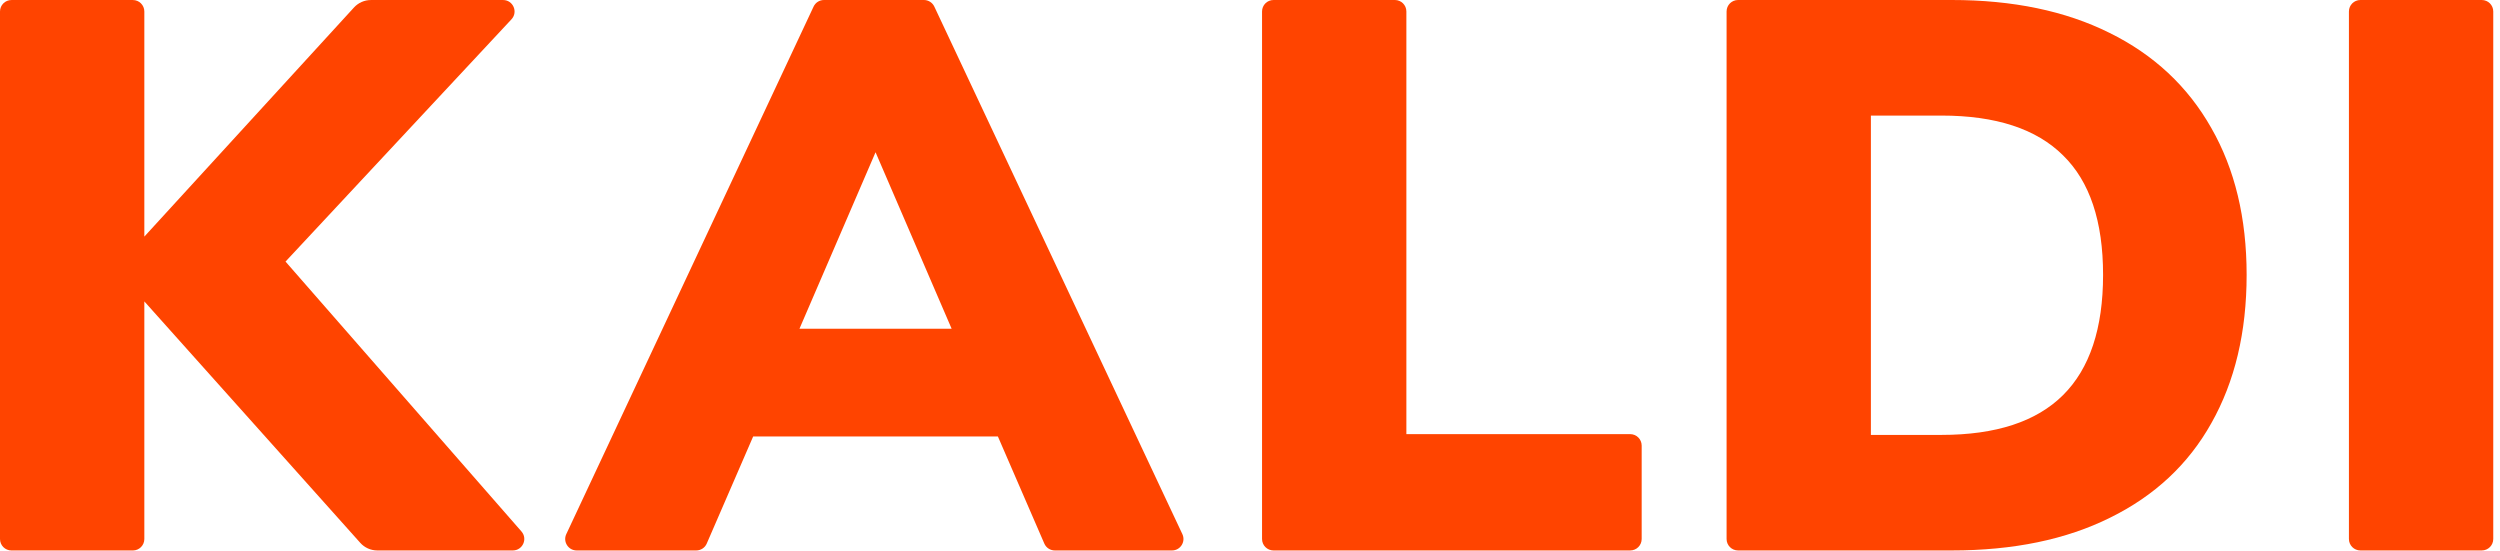
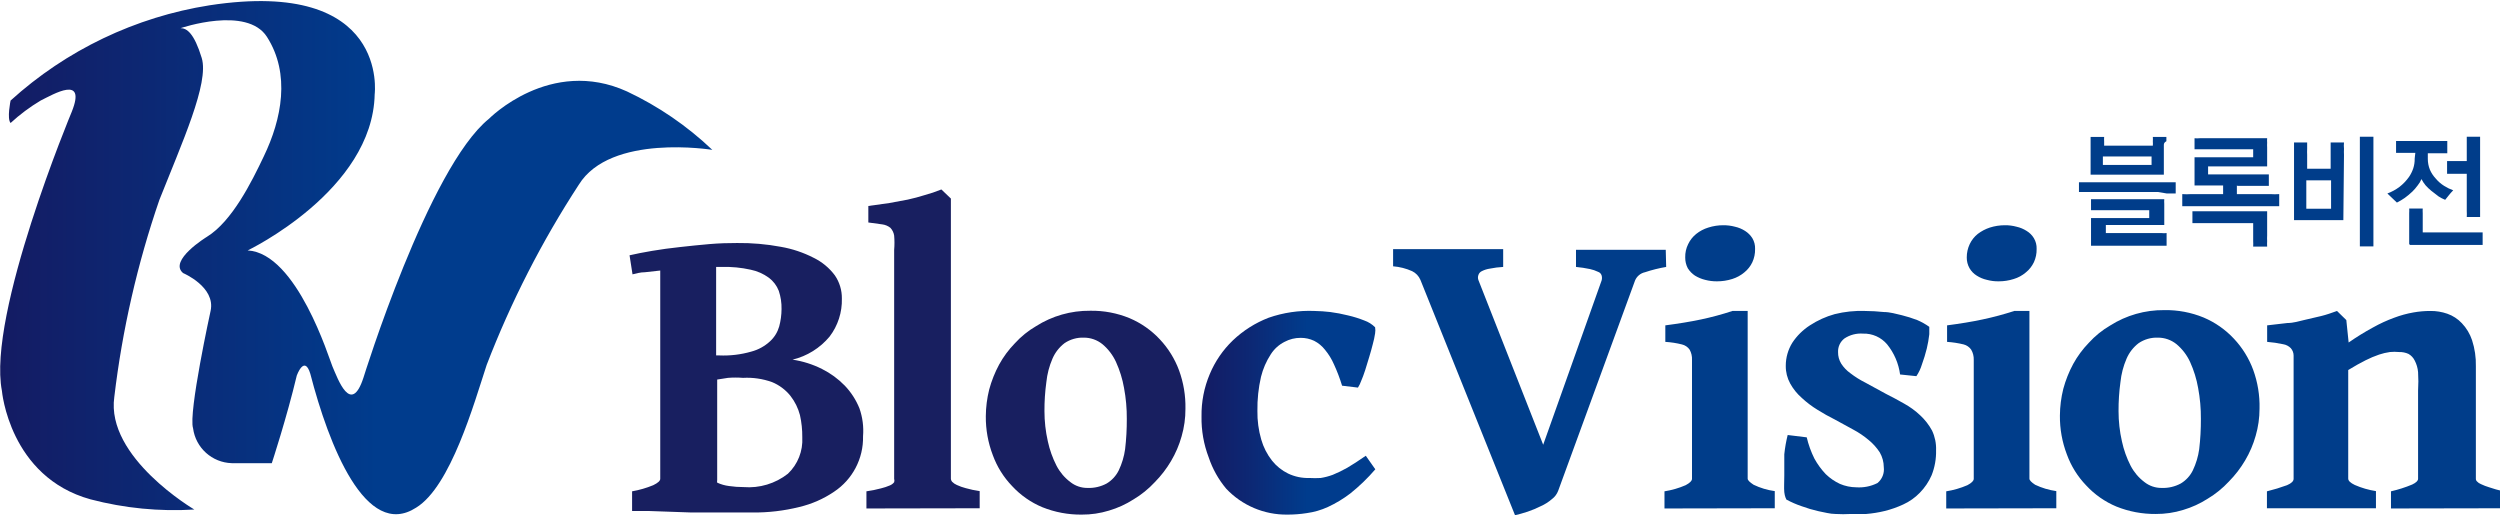
- <svg xmlns="http://www.w3.org/2000/svg" xmlns:xlink="http://www.w3.org/1999/xlink" viewBox="0 0 109 24">
-   <g transform="translate(-1470)">
-     <g style="mix-blend-mode:normal" transform="translate(1470)" fill="#f40">
-       <use xlink:href="#b" style="mix-blend-mode:normal" />
-       <use xlink:href="#c" style="mix-blend-mode:normal" />
-       <use xlink:href="#d" style="mix-blend-mode:normal" />
-       <use xlink:href="#e" style="mix-blend-mode:normal" />
-       <use xlink:href="#f" style="mix-blend-mode:normal" />
-     </g>
-   </g>
+ <svg xmlns="http://www.w3.org/2000/svg" id="레이어_1" data-name="레이어 1" viewBox="0 0 118.1 24.31">
  <defs>
-     <path id="b" d="M22.735 23.171c.283.323.053.829-.376.829h-5.907c-.285 0-.556-.121-.745-.333l-9.414-10.526v10.36c0 .276-.224.5-.5.5h-5.293c-.276 0-.5-.224-.5-.5v-23c0-.276.224-.5.5-.5h5.293c.276 0 .5.224.5.5v9.815l9.141-9.99c.19-.207.457-.325.738-.325h5.762c.437 0 .664.521.366.841l-9.851 10.563 10.287 11.767z" />
-     <path id="c" d="M45.991 24c-.199 0-.38-.118-.459-.301l-2.024-4.669h-10.67l-2.024 4.669c-.079.183-.259.301-.459.301h-5.212c-.366 0-.608-.381-.453-.712l10.782-23c.082-.176.259-.288.453-.288h4.358c.194 0 .37.112.453.287l10.815 23c.156.332-.086.713-.452.713h-5.108zm-11.135-9.668h6.635l-3.317-7.694-3.317 7.694z" />
-     <path id="d" d="M55.525 24c-.276 0-.5-.224-.5-.5v-23c0-.276.224-.5.5-.5h5.293c.276 0 .5.224.5.5v18.428h9.759c.276 0 .5.224.5.5v4.072c0 .276-.224.5-.5.5h-15.552z" />
-     <path id="e" d="M75.279.5c0-.276.224-.5.5-.5h9.315c2.667 0 4.959.477 6.874 1.43 1.938.953 3.42 2.338 4.446 4.153 1.026 1.793 1.539 3.926 1.539 6.4 0 2.496-.513 4.652-1.539 6.468-1.003 1.793-2.474 3.166-4.412 4.119-1.915.953-4.218 1.43-6.908 1.43h-9.315c-.276 0-.5-.224-.5-.5v-23zm9.37 18.462c2.371 0 4.138-.579 5.301-1.736 1.163-1.157 1.744-2.905 1.744-5.242 0-2.338-.581-4.074-1.744-5.209-1.163-1.157-2.93-1.736-5.301-1.736h-3.078v13.923h3.078z" />
-     <path id="f" d="M102.913 24c-.276 0-.5-.224-.5-.5v-23c0-.276.224-.5.5-.5h5.293c.276 0 .5.224.5.5v23c0 .276-.224.5-.5.5h-5.293z" />
+     <style>.cls-1{fill:#181f60;}.cls-2{fill:url(#linear-gradient);}.cls-3{fill:#003d8a;}.cls-4{fill:url(#linear-gradient-2);}</style>
+     <linearGradient id="linear-gradient" x1="57.61" y1="20.89" x2="65.87" y2="20.89" gradientUnits="userSpaceOnUse">
+       <stop offset="0" stop-color="#141b63" />
+       <stop offset="0.27" stop-color="#0d2773" />
+       <stop offset="0.61" stop-color="#003c8d" />
+     </linearGradient>
+     <linearGradient id="linear-gradient-2" x1="0.9" y1="13.55" x2="34.58" y2="13.55" gradientUnits="userSpaceOnUse">
+       <stop offset="0" stop-color="#141b63" />
+       <stop offset="0.53" stop-color="#003c8d" />
+     </linearGradient>
  </defs>
+   <path class="cls-1" d="M41.67,22a3.06,3.06,0,0,1-1.37,2.62,4.94,4.94,0,0,1-1.64.72,8.76,8.76,0,0,1-2.21.26H35.2l-.8,0-.84,0-2-.07h-.8V24.6a4.74,4.74,0,0,0,1-.29q.33-.16.33-.3V14.17l-.72.08c-.22,0-.42.06-.59.1l-.14-.9c.3-.07.66-.14,1.07-.21s.86-.13,1.32-.18.92-.1,1.39-.14.9-.05,1.3-.05a10.63,10.63,0,0,1,2.07.18,5.42,5.42,0,0,1,1.55.52,2.75,2.75,0,0,1,1,.83,1.89,1.89,0,0,1,.33,1.09,2.84,2.84,0,0,1-.58,1.8,3.28,3.28,0,0,1-1.75,1.09,4.62,4.62,0,0,1,1.39.44,4,4,0,0,1,1.08.79,3.39,3.39,0,0,1,.69,1.07A3.2,3.2,0,0,1,41.67,22ZM35,14h-.27v4.18h.14A4.74,4.74,0,0,0,36.39,18a2.09,2.09,0,0,0,.89-.49,1.52,1.52,0,0,0,.43-.7,3.24,3.24,0,0,0,.11-.82,2.55,2.55,0,0,0-.13-.86,1.41,1.41,0,0,0-.47-.62,2.21,2.21,0,0,0-.86-.38A5.53,5.53,0,0,0,35,14ZM36,19.24a4.53,4.53,0,0,0-.71,0l-.51.08v4.75a.27.27,0,0,0,0,.12,1.88,1.88,0,0,0,.56.16,4.65,4.65,0,0,0,.69.05,3,3,0,0,0,2.09-.63,2.2,2.2,0,0,0,.68-1.72A4.57,4.57,0,0,0,38.69,21a2.5,2.5,0,0,0-.45-.91,2.17,2.17,0,0,0-.87-.65A3.5,3.5,0,0,0,36,19.24Z" transform="translate(-0.9 -1.39)" />
+   <path class="cls-1" d="M41.83,25.41V24.6a5.51,5.51,0,0,0,.69-.14,2.54,2.54,0,0,0,.42-.14.49.49,0,0,0,.2-.15.27.27,0,0,0,0-.16V13.2a4,4,0,0,0,0-.68.68.68,0,0,0-.18-.37.78.78,0,0,0-.38-.16l-.66-.09v-.78l1-.14.86-.16c.27-.06.54-.13.79-.21a6.85,6.85,0,0,0,.8-.27l.45.43V24a.24.24,0,0,0,.06.15.69.69,0,0,0,.22.15,2.43,2.43,0,0,0,.42.15,4.92,4.92,0,0,0,.66.14v.81Z" transform="translate(-0.9 -1.39)" />
+   <path class="cls-1" d="M56.9,20.7A4.58,4.58,0,0,1,56.72,22a4.86,4.86,0,0,1-.5,1.17,5.12,5.12,0,0,1-.77,1,4.56,4.56,0,0,1-1,.81,4.51,4.51,0,0,1-1.16.53A4.29,4.29,0,0,1,52,25.7a4.85,4.85,0,0,1-1.86-.35,4.09,4.09,0,0,1-1.43-1,4.15,4.15,0,0,1-.91-1.46,5,5,0,0,1-.33-1.84,5.37,5.37,0,0,1,.16-1.26,5.48,5.48,0,0,1,.47-1.18,4.63,4.63,0,0,1,.74-1,4.23,4.23,0,0,1,1-.81,4.68,4.68,0,0,1,2.56-.73,4.67,4.67,0,0,1,1.86.35,4.19,4.19,0,0,1,1.43,1,4.34,4.34,0,0,1,.91,1.47A5,5,0,0,1,56.9,20.7Zm-2.77.48A7.63,7.63,0,0,0,54,19.72a5.08,5.08,0,0,0-.38-1.23,2.4,2.4,0,0,0-.64-.84,1.39,1.39,0,0,0-.88-.31,1.53,1.53,0,0,0-.91.26,1.83,1.83,0,0,0-.57.73,3.75,3.75,0,0,0-.29,1.11,9.75,9.75,0,0,0-.09,1.37,6.45,6.45,0,0,0,.16,1.43,4.68,4.68,0,0,0,.41,1.15,2.28,2.28,0,0,0,.65.77,1.29,1.29,0,0,0,.82.28,1.76,1.76,0,0,0,.9-.21,1.49,1.49,0,0,0,.57-.62,3.41,3.41,0,0,0,.3-1A11.69,11.69,0,0,0,54.13,21.18Z" transform="translate(-0.9 -1.39)" />
+   <path class="cls-2" d="M65.87,23.56a8.77,8.77,0,0,1-1.18,1.14,5.64,5.64,0,0,1-1.06.64,3.54,3.54,0,0,1-1,.29,5.79,5.79,0,0,1-.92.07,3.9,3.9,0,0,1-2.88-1.22A4.53,4.53,0,0,1,58,23a5.16,5.16,0,0,1-.34-1.94,4.93,4.93,0,0,1,.39-2,4.75,4.75,0,0,1,1.09-1.59,5.13,5.13,0,0,1,1.69-1.07A5.84,5.84,0,0,1,63,16.08a7.24,7.24,0,0,1,.74.05,7.34,7.34,0,0,1,.84.16,5.35,5.35,0,0,1,.77.24,1.36,1.36,0,0,1,.51.32.88.88,0,0,1,0,.29,4.33,4.33,0,0,1-.11.51c-.05.19-.1.39-.17.61s-.13.42-.19.62-.13.36-.19.51a1.48,1.48,0,0,1-.15.31l-.75-.09a8,8,0,0,0-.38-1,2.89,2.89,0,0,0-.43-.7,1.53,1.53,0,0,0-.51-.42,1.47,1.47,0,0,0-.64-.14,1.59,1.59,0,0,0-.76.19,1.65,1.65,0,0,0-.65.59,3.48,3.48,0,0,0-.46,1.06,6.73,6.73,0,0,0-.17,1.61,4.6,4.6,0,0,0,.18,1.35,2.9,2.9,0,0,0,.51,1,2.21,2.21,0,0,0,.76.61,2.17,2.17,0,0,0,1,.21,4.75,4.75,0,0,0,.54,0,3,3,0,0,0,.57-.15,5.9,5.9,0,0,0,.68-.33c.25-.15.54-.33.88-.57Z" transform="translate(-0.9 -1.39)" />
+   <path class="cls-3" d="M79.61,14a6.76,6.76,0,0,0-1,.25.66.66,0,0,0-.47.39l-3.63,9.93a.87.87,0,0,1-.3.4,2.1,2.1,0,0,1-.52.33,4.78,4.78,0,0,1-.62.26c-.22.07-.42.13-.6.17L68,14.61a.81.81,0,0,0-.39-.41,2.74,2.74,0,0,0-.9-.23v-.81h5.2V14a4.27,4.27,0,0,0-.63.08,1.21,1.21,0,0,0-.38.12.3.3,0,0,0-.16.18.35.35,0,0,0,0,.24l3.06,7.78,2.76-7.76a.42.42,0,0,0,0-.24.26.26,0,0,0-.17-.17,1.66,1.66,0,0,0-.38-.13,5.91,5.91,0,0,0-.66-.1v-.81h4.24Z" transform="translate(-0.9 -1.39)" />
+   <path class="cls-3" d="M79.53,25.41V24.6a4.1,4.1,0,0,0,1-.29q.3-.16.3-.3V19.19c0-.33,0-.6,0-.8a.9.9,0,0,0-.11-.48.61.61,0,0,0-.37-.25,4.29,4.29,0,0,0-.78-.12v-.78c.61-.08,1.17-.17,1.69-.28a14,14,0,0,0,1.48-.4h.72V24c0,.08.1.17.28.29a3.34,3.34,0,0,0,1,.3v.81Zm4.28-12.26a1.42,1.42,0,0,1-.13.63,1.37,1.37,0,0,1-.38.48,1.66,1.66,0,0,1-.57.31,2.36,2.36,0,0,1-.72.11,2.1,2.1,0,0,1-.56-.07,1.68,1.68,0,0,1-.48-.2,1.14,1.14,0,0,1-.34-.35,1.07,1.07,0,0,1-.12-.51,1.33,1.33,0,0,1,.14-.63,1.37,1.37,0,0,1,.38-.48,1.72,1.72,0,0,1,.57-.3,2.3,2.3,0,0,1,.71-.11,2.08,2.08,0,0,1,.55.07,1.48,1.48,0,0,1,.48.2,1.1,1.1,0,0,1,.34.34A.92.92,0,0,1,83.81,13.15Z" transform="translate(-0.9 -1.39)" />
+   <path class="cls-3" d="M92.36,22.66a3,3,0,0,1-.21,1.18,2.75,2.75,0,0,1-.56.83,2.56,2.56,0,0,1-.78.55,4.85,4.85,0,0,1-.88.31,5.61,5.61,0,0,1-.87.14l-.72,0a6.29,6.29,0,0,1-.73,0c-.26,0-.53-.08-.8-.13A6.41,6.41,0,0,1,86,25.3a4.6,4.6,0,0,1-.71-.31s-.08-.14-.1-.35,0-.48,0-.79,0-.62,0-1a6.54,6.54,0,0,1,.16-.91l.9.11a4.62,4.62,0,0,0,.36,1,3.53,3.53,0,0,0,.54.74,2.43,2.43,0,0,0,.67.46,2,2,0,0,0,.77.16,1.92,1.92,0,0,0,1-.2.83.83,0,0,0,.3-.75,1.41,1.41,0,0,0-.19-.7,2.55,2.55,0,0,0-.52-.58,4.16,4.16,0,0,0-.74-.5l-.86-.47c-.28-.14-.55-.29-.82-.46a4.64,4.64,0,0,1-.74-.56,2.53,2.53,0,0,1-.55-.68,1.69,1.69,0,0,1-.21-.84,2.06,2.06,0,0,1,.31-1.09,2.82,2.82,0,0,1,.83-.82,4.18,4.18,0,0,1,1.17-.53A5.13,5.13,0,0,1,89,16.08a8.85,8.85,0,0,1,.89.05c.3,0,.58.09.85.15a6.28,6.28,0,0,1,.73.23,3,3,0,0,1,.57.32s0,.15,0,.35a5.46,5.46,0,0,1-.12.68,7.16,7.16,0,0,1-.23.75,2,2,0,0,1-.26.55l-.77-.08a2.87,2.87,0,0,0-.61-1.42,1.43,1.43,0,0,0-1.14-.51,1.4,1.4,0,0,0-.88.23.77.77,0,0,0-.3.64,1,1,0,0,0,.15.55,1.65,1.65,0,0,0,.43.45,4.27,4.27,0,0,0,.7.44L90,20q.42.21.84.45a3.72,3.72,0,0,1,.77.56,2.79,2.79,0,0,1,.56.72A2,2,0,0,1,92.36,22.66Z" transform="translate(-0.9 -1.39)" />
+   <path class="cls-3" d="M92.84,25.41V24.6a4.14,4.14,0,0,0,1-.29q.3-.16.3-.3V18.39a.89.89,0,0,0-.12-.48.62.62,0,0,0-.36-.25,4.61,4.61,0,0,0-.78-.12v-.78c.61-.08,1.17-.17,1.68-.28a14.16,14.16,0,0,0,1.49-.4h.72V24c0,.08.09.17.27.29a3.45,3.45,0,0,0,1,.3v.81Zm4.27-12.26a1.42,1.42,0,0,1-.13.63,1.37,1.37,0,0,1-.38.48,1.57,1.57,0,0,1-.57.31,2.3,2.3,0,0,1-.71.11,2,2,0,0,1-.56-.07,1.48,1.48,0,0,1-.48-.2,1,1,0,0,1-.34-.35,1,1,0,0,1-.13-.51,1.46,1.46,0,0,1,.14-.63,1.37,1.37,0,0,1,.38-.48,1.94,1.94,0,0,1,.57-.3,2.35,2.35,0,0,1,.71-.11,2,2,0,0,1,.55.07,1.48,1.48,0,0,1,.48.2,1,1,0,0,1,.34.34A.92.92,0,0,1,97.11,13.15Z" transform="translate(-0.9 -1.39)" />
+   <path class="cls-3" d="M107.64,20.7a4.58,4.58,0,0,1-.18,1.27,4.86,4.86,0,0,1-.5,1.17,5.12,5.12,0,0,1-.77,1,4.56,4.56,0,0,1-1,.81,4.51,4.51,0,0,1-1.16.53,4.29,4.29,0,0,1-1.29.19,4.85,4.85,0,0,1-1.86-.35,4.09,4.09,0,0,1-1.43-1,4.15,4.15,0,0,1-.91-1.46,5,5,0,0,1-.33-1.84,5.37,5.37,0,0,1,.16-1.26,5.48,5.48,0,0,1,.47-1.18,4.63,4.63,0,0,1,.74-1,4.23,4.23,0,0,1,1-.81,4.68,4.68,0,0,1,2.56-.73,4.67,4.67,0,0,1,1.86.35,4.19,4.19,0,0,1,1.43,1,4.34,4.34,0,0,1,.91,1.47A5,5,0,0,1,107.64,20.7Zm-2.77.48a7.63,7.63,0,0,0-.13-1.46,5.08,5.08,0,0,0-.38-1.23,2.4,2.4,0,0,0-.64-.84,1.39,1.39,0,0,0-.88-.31,1.53,1.53,0,0,0-.91.26,1.83,1.83,0,0,0-.57.73,3.75,3.75,0,0,0-.29,1.11,9.75,9.75,0,0,0-.09,1.37,6.45,6.45,0,0,0,.16,1.43,4.68,4.68,0,0,0,.41,1.15,2.28,2.28,0,0,0,.65.77,1.29,1.29,0,0,0,.82.28,1.76,1.76,0,0,0,.9-.21,1.49,1.49,0,0,0,.57-.62,3.41,3.41,0,0,0,.3-1A11.69,11.69,0,0,0,104.87,21.18Z" transform="translate(-0.9 -1.39)" />
+   <path class="cls-3" d="M113.85,25.41V24.6a6.18,6.18,0,0,0,1-.32c.19-.09.28-.18.28-.27V19.84a7,7,0,0,0,0-.87,1.44,1.44,0,0,0-.16-.55.73.73,0,0,0-.29-.31,1,1,0,0,0-.45-.09,2.15,2.15,0,0,0-.43,0,2.85,2.85,0,0,0-.51.12,5,5,0,0,0-.64.27c-.24.12-.51.27-.82.46V24c0,.1.1.2.31.3a4,4,0,0,0,1,.29v.81h-5.15V24.6a9,9,0,0,0,.95-.29c.21-.09.31-.19.31-.3V18.79c0-.25,0-.45,0-.6a.53.53,0,0,0-.13-.35.65.65,0,0,0-.37-.19,5.65,5.65,0,0,0-.75-.11v-.78l.95-.11c.29,0,.57-.09.83-.15s.52-.12.77-.18.5-.15.75-.24l.44.43.11,1.06a12.08,12.08,0,0,1,1.15-.71,6.8,6.8,0,0,1,1-.46,5,5,0,0,1,.91-.25,4.48,4.48,0,0,1,.8-.07,2.36,2.36,0,0,1,.8.13,1.72,1.72,0,0,1,.69.45,2.16,2.16,0,0,1,.48.8,3.71,3.71,0,0,1,.18,1.23V24a.17.17,0,0,0,.05.13.51.51,0,0,0,.19.13,2.68,2.68,0,0,0,.39.15,6.46,6.46,0,0,0,.63.18v.81Z" transform="translate(-0.9 -1.39)" />
+   <path class="cls-4" d="M30.52,5.71C26.89,4.06,24,7,24,7c-2.86,2.31-5.93,12.23-5.93,12.23-.59,1.81-1.21.06-1.47-.54-.14-.32-1.67-5.34-4-5.47,0,0,5.91-2.83,6-7.38,0,0,.71-5.5-7.8-4.2A18.22,18.22,0,0,0,1.4,6.14S1.22,7,1.4,7.2A8.62,8.62,0,0,1,2.82,6.14C3.41,5.85,5,4.9,4.29,6.67c0,0-4,9.57-3.3,13.18,0,0,.35,4.07,4.19,5.13a15.55,15.55,0,0,0,4.9.48S5.89,23,6.3,20.14a44.9,44.9,0,0,1,2.13-9.31c1.06-2.68,2.36-5.52,2-6.7s-.71-1.41-1-1.41c0,0,3.13-1.07,4.08.41,1.12,1.75.7,3.89-.15,5.65-.58,1.22-1.5,3.07-2.69,3.8,0,0-1.83,1.12-1.12,1.71,0,0,1.54.65,1.3,1.78,0,0-1.06,4.84-.83,5.55a1.9,1.9,0,0,0,1.83,1.65h1.89s.71-2.16,1.18-4.14v0s.36-1,.64-.08c.87,3.36,2.62,7.86,5,6.32,1.63-1,2.73-4.91,3.33-6.74a45.52,45.52,0,0,1,4.35-8.51c1.5-2.44,6.31-1.65,6.31-1.65A15.29,15.29,0,0,0,30.52,5.71Z" transform="translate(-0.9 -1.39)" />
+   <path class="cls-3" d="M102.84,10.46H99.53l-.42,0V10l.42,0h3.73l.42,0v.53l-.42,0Zm.28-2.21V9.64H99.66V8.06c0-.05,0-.12,0-.2h.64a1.49,1.49,0,0,0,0,.21c0,.06,0,.13,0,.2v0h2.3v0a1.27,1.27,0,0,0,0-.2,1.49,1.49,0,0,0,0-.21h.64a1.91,1.91,0,0,0,0,.2C103.13,8.12,103.12,8.18,103.12,8.25ZM99.68,13V11.69h2.75v-.37H99.68v-.52l.24,0h3.22a1.46,1.46,0,0,0,0,.22v1h-2.76v.38H103a1.1,1.1,0,0,0,.25,0V13L103,13H99.68Zm2.86-3.82v-.4h-2.3v.4Z" transform="translate(-0.9 -1.39)" />
+   <path class="cls-3" d="M106.57,10.15v.41h1.58a3,3,0,0,0,.42,0v.57l-.42,0h-3.74l-.42,0v-.57a3,3,0,0,0,.42,0h1.51v-.41h-1.35V8.82h2.77V8.44h-2.77V7.92a1.06,1.06,0,0,0,.24,0H108a1.5,1.5,0,0,0,0,.22,1.48,1.48,0,0,0,0,.21v.9h-2.79v.38h2.62l.25,0v.54l-.25,0h-1.23ZM108,12.51a2.44,2.44,0,0,0,0,.27,2.11,2.11,0,0,0,0,.26h-.66a2.11,2.11,0,0,0,0-.26v-.85h-2.57l-.3,0v-.56l.3,0H108c0,.07,0,.15,0,.22v.88Z" transform="translate(-0.9 -1.39)" />
+   <path class="cls-3" d="M111.6,11.79h-2.33V8.42c0-.1,0-.19,0-.3h.62c0,.11,0,.2,0,.3a2.71,2.71,0,0,0,0,.29v.65H111V8.42c0-.1,0-.19,0-.3h.63a1.56,1.56,0,0,0,0,.3,2.71,2.71,0,0,0,0,.29Zm-.58-.54V9.91h-1.17v1.34Zm2,1c0,.13,0,.26,0,.39s0,.26,0,.39h-.64c0-.13,0-.26,0-.39s0-.26,0-.39V8.62c0-.12,0-.25,0-.38s0-.26,0-.39h.64c0,.13,0,.26,0,.39s0,.26,0,.38Z" transform="translate(-0.9 -1.39)" />
+   <path class="cls-3" d="M115,8.61h-.7l-.21,0V8.05l.21,0h2l.21,0v.58l-.21,0h-.71V8.9a1.36,1.36,0,0,0,.1.51,1.46,1.46,0,0,0,.27.41,1.65,1.65,0,0,0,.4.35,2.13,2.13,0,0,0,.43.21,2.8,2.8,0,0,0-.22.25l-.16.2a1.85,1.85,0,0,1-.31-.16l-.35-.27a2.23,2.23,0,0,1-.27-.26,1.6,1.6,0,0,1-.19-.29,1.19,1.19,0,0,1-.18.3,2.26,2.26,0,0,1-.25.29q-.18.17-.36.3a3,3,0,0,1-.37.22l-.2-.19-.25-.24a2.27,2.27,0,0,0,.57-.31,2.24,2.24,0,0,0,.45-.47,1.66,1.66,0,0,0,.2-.4,1.41,1.41,0,0,0,.07-.47Zm-.29,4.31V11.46a1.5,1.5,0,0,0,0-.22h.64a1.5,1.5,0,0,0,0,.22v.91h2.49l.34,0v.59l-.34,0h-3.09Zm2.72-3.32h-.73l-.2,0V9l.21,0h.72V8.14c0-.09,0-.19,0-.29h.63c0,.1,0,.2,0,.29v3.22c0,.09,0,.19,0,.28h-.63a2.64,2.64,0,0,0,0-.28V9.6Z" transform="translate(-0.9 -1.39)" />
</svg>
